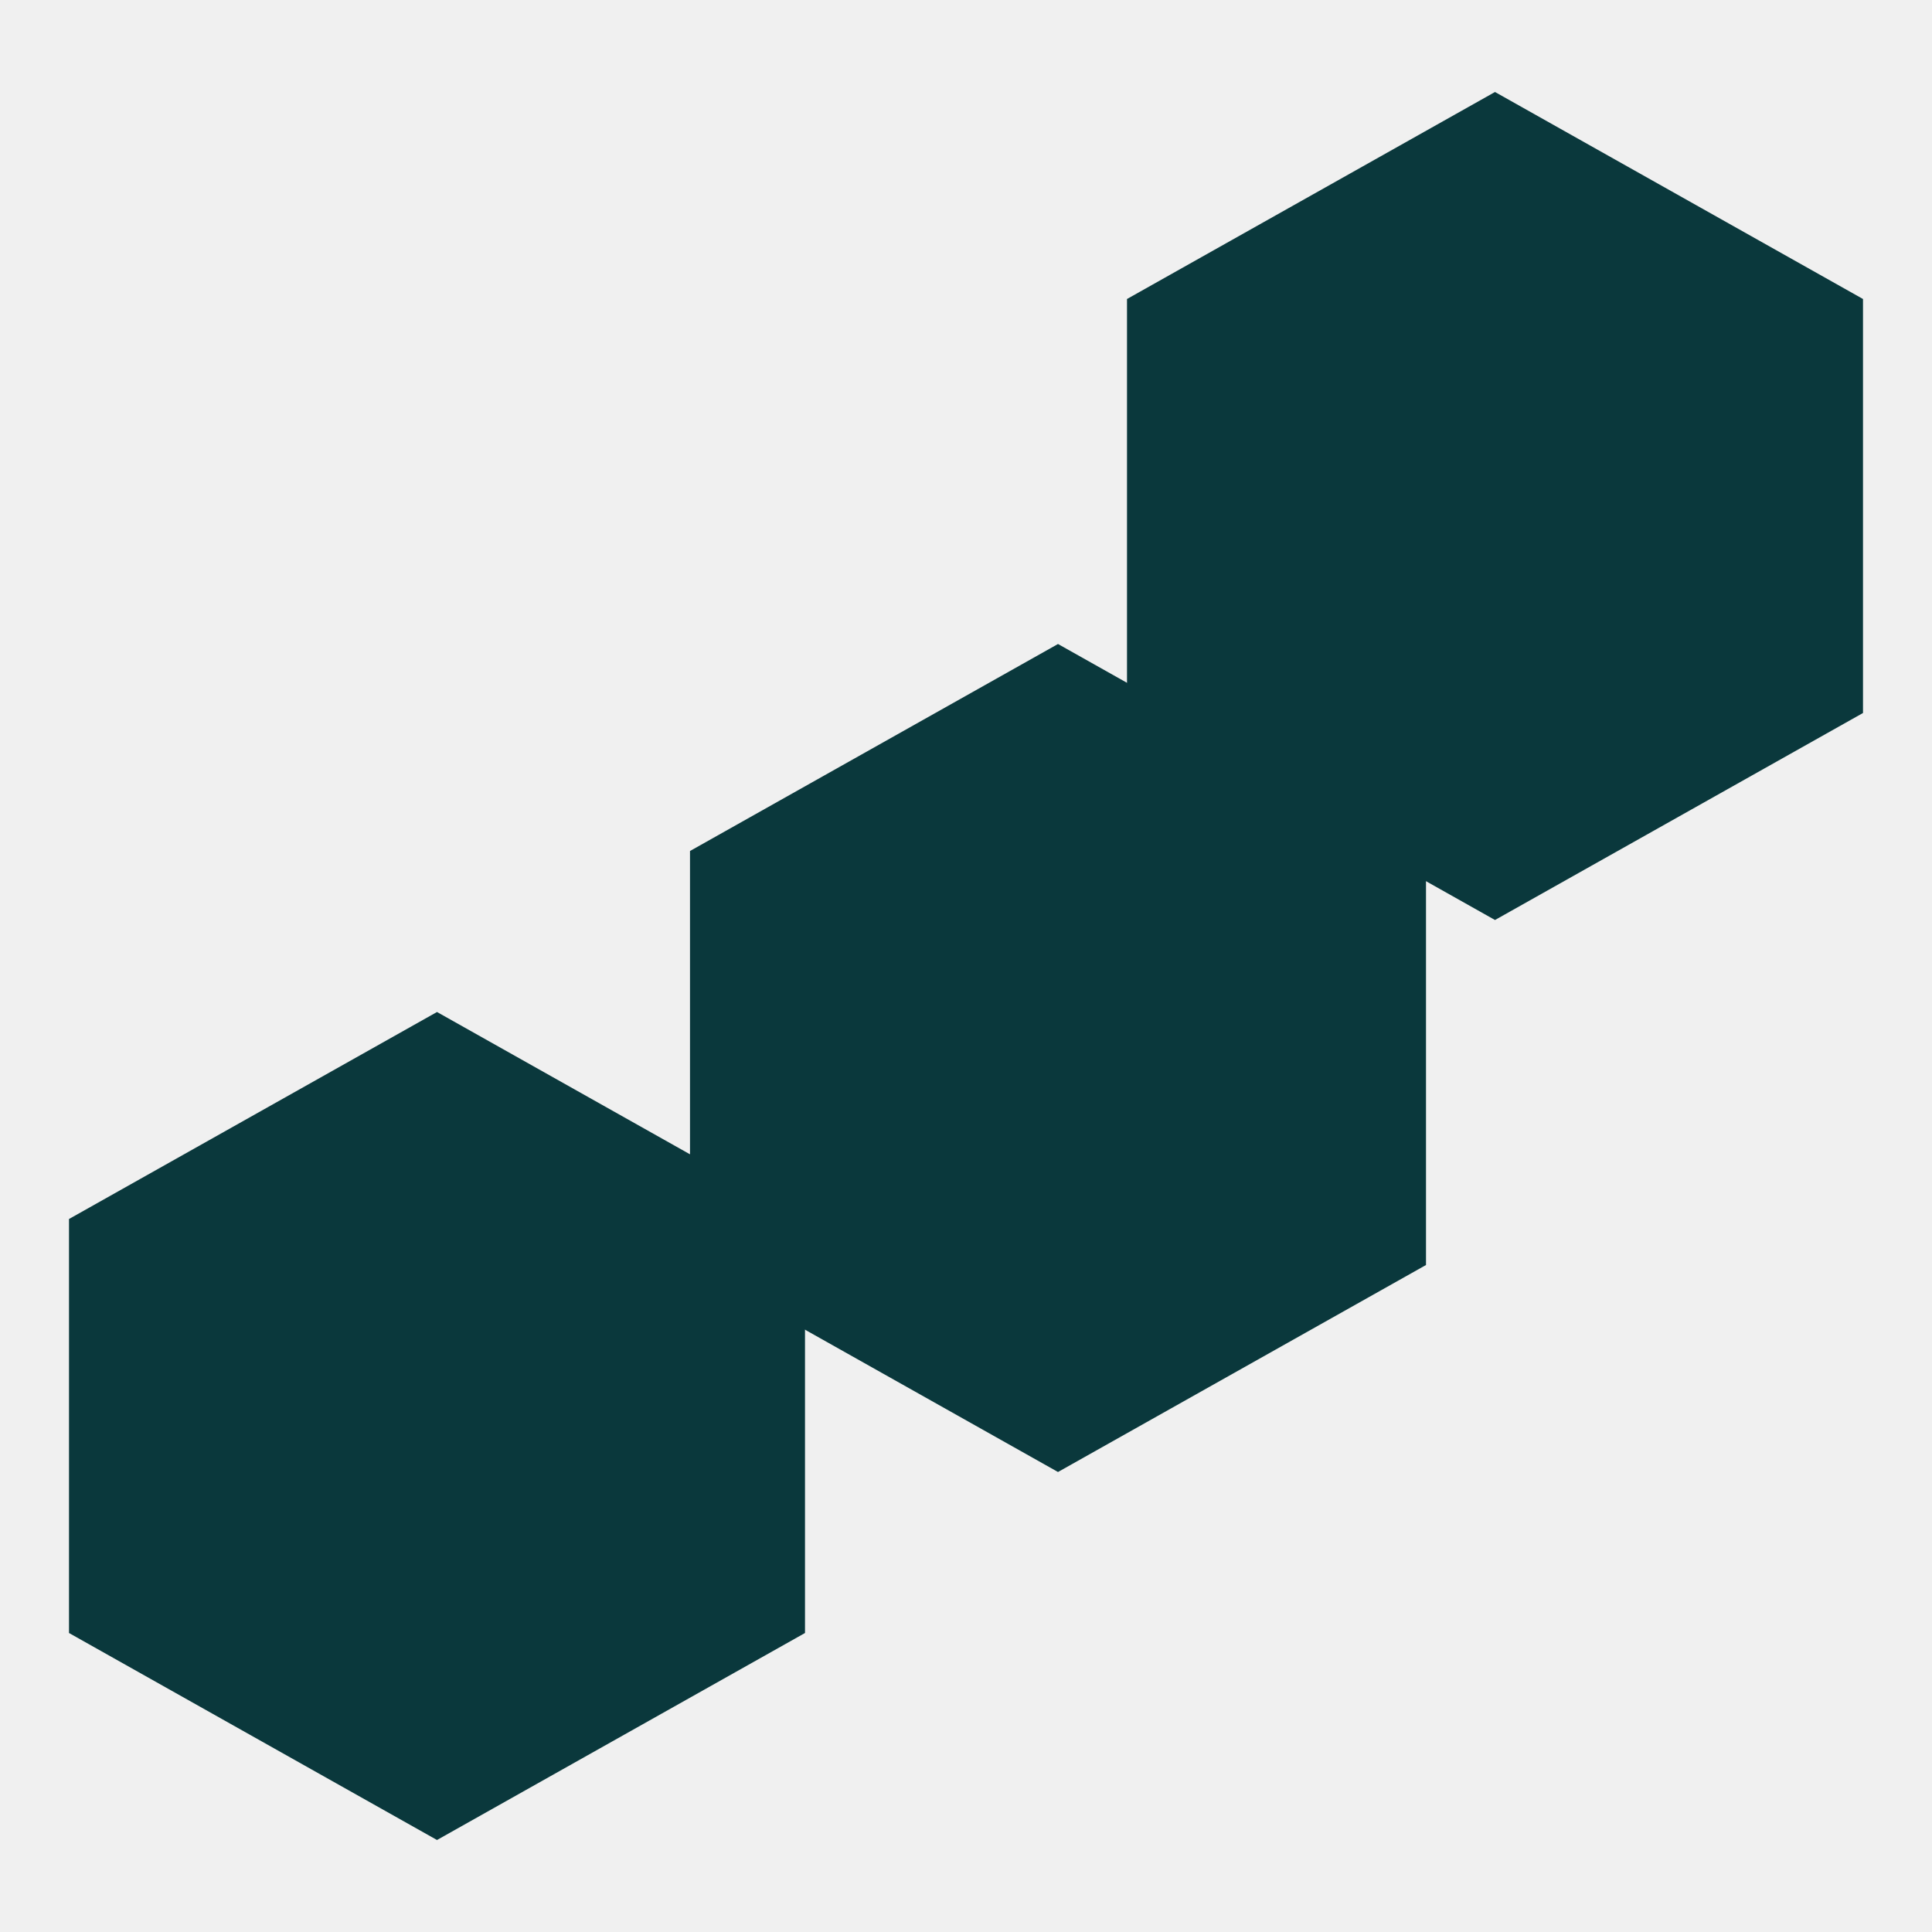
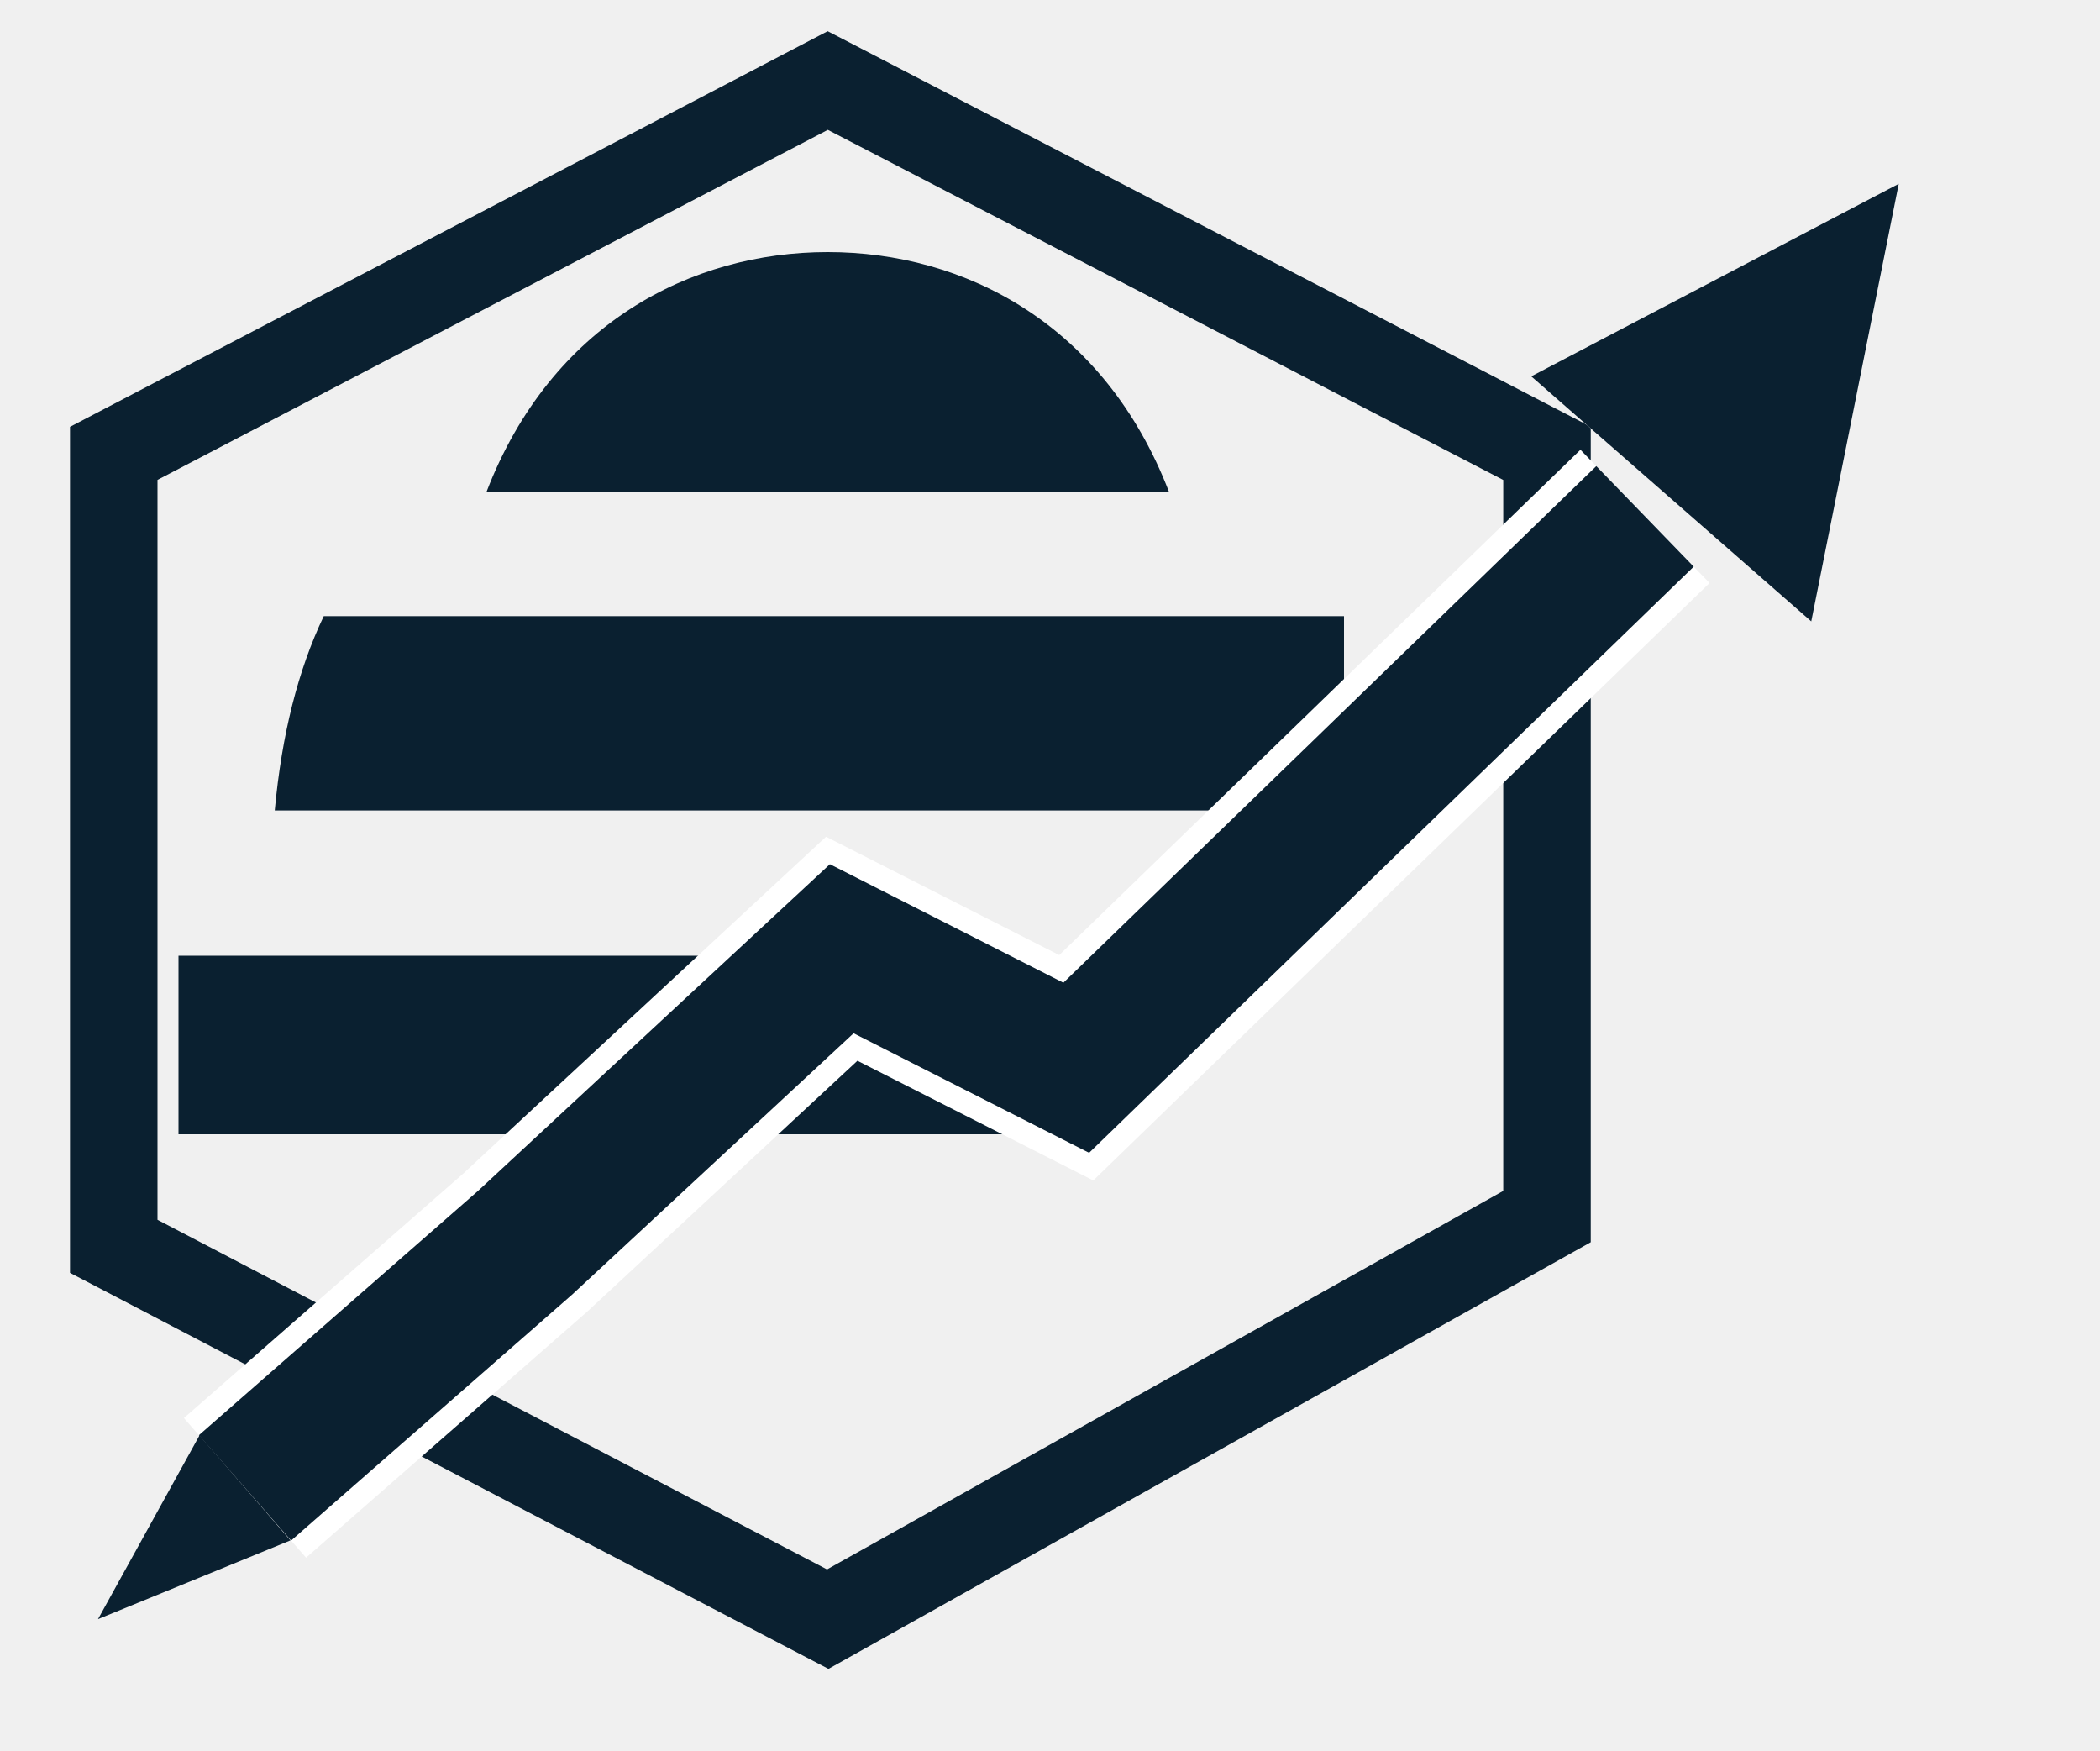
- <svg xmlns="http://www.w3.org/2000/svg" viewBox="8 8 84 84">
-   <polygon points="27,52 43,61 43,79 27,88 11,79 11,61" fill="#0a383c" />
-   <polygon points="54,36 70,45 70,63 54,72 38,63 38,45" fill="#0a383c" />
-   <polygon points="73,12 89,21 89,39 73,48 57,39 57,21" fill="#0a383c" />
+ <svg xmlns="http://www.w3.org/2000/svg" viewBox="0 0 120 100">
+   <polygon points="47.3,4.6 88.4,25.9 88.4,69.5 47.3,92.5 6.5,71.2 6.5,25.9" fill="none" stroke="#0a2030" stroke-width="5" />
+   <g fill="#0a2030">
+     <path d="M27.8 28.1 C31.5 18.5 39.5 14.4 47.3 14.4 C55.1 14.4 63.1 18.5 66.8 28.1 Z" />
+     <path d="M18.5 35.2 H76.8 V46.3 H15.7 Q16.3 39.8 18.5 35.2 Z" />
+     <path d="M10.2 54.6 H62 V64.8 H10.2 Z" />
+   </g>
+   <polyline points="14,85 30,71 48.1,54.2 61.5,61 94,29.5" fill="none" stroke="#ffffff" stroke-width="10.6" stroke-linejoin="miter" stroke-miterlimit="8" />
+   <polygon points="5.6,92.5 16.6,88 11.4,82" fill="#ffffff" stroke="none" stroke-width="2.6" stroke-linejoin="round" />
+   <polygon points="108.5,10.5 87.5,21.5 103.5,35.5" fill="#ffffff" stroke="none" stroke-width="2.6" stroke-linejoin="round" />
+   <polyline points="14,85 30,71 48.1,54.2 61.5,61 94,29.5" fill="none" stroke="#0a2030" stroke-width="8" stroke-linejoin="miter" stroke-miterlimit="8" />
+   <polygon points="5.6,92.5 16.6,88 11.4,82" fill="#0a2030" stroke="none" stroke-width="0" stroke-linejoin="round" />
+   <polygon points="108.5,10.5 87.5,21.5 103.5,35.5" fill="#0a2030" stroke="none" stroke-width="0" stroke-linejoin="round" />
</svg>
